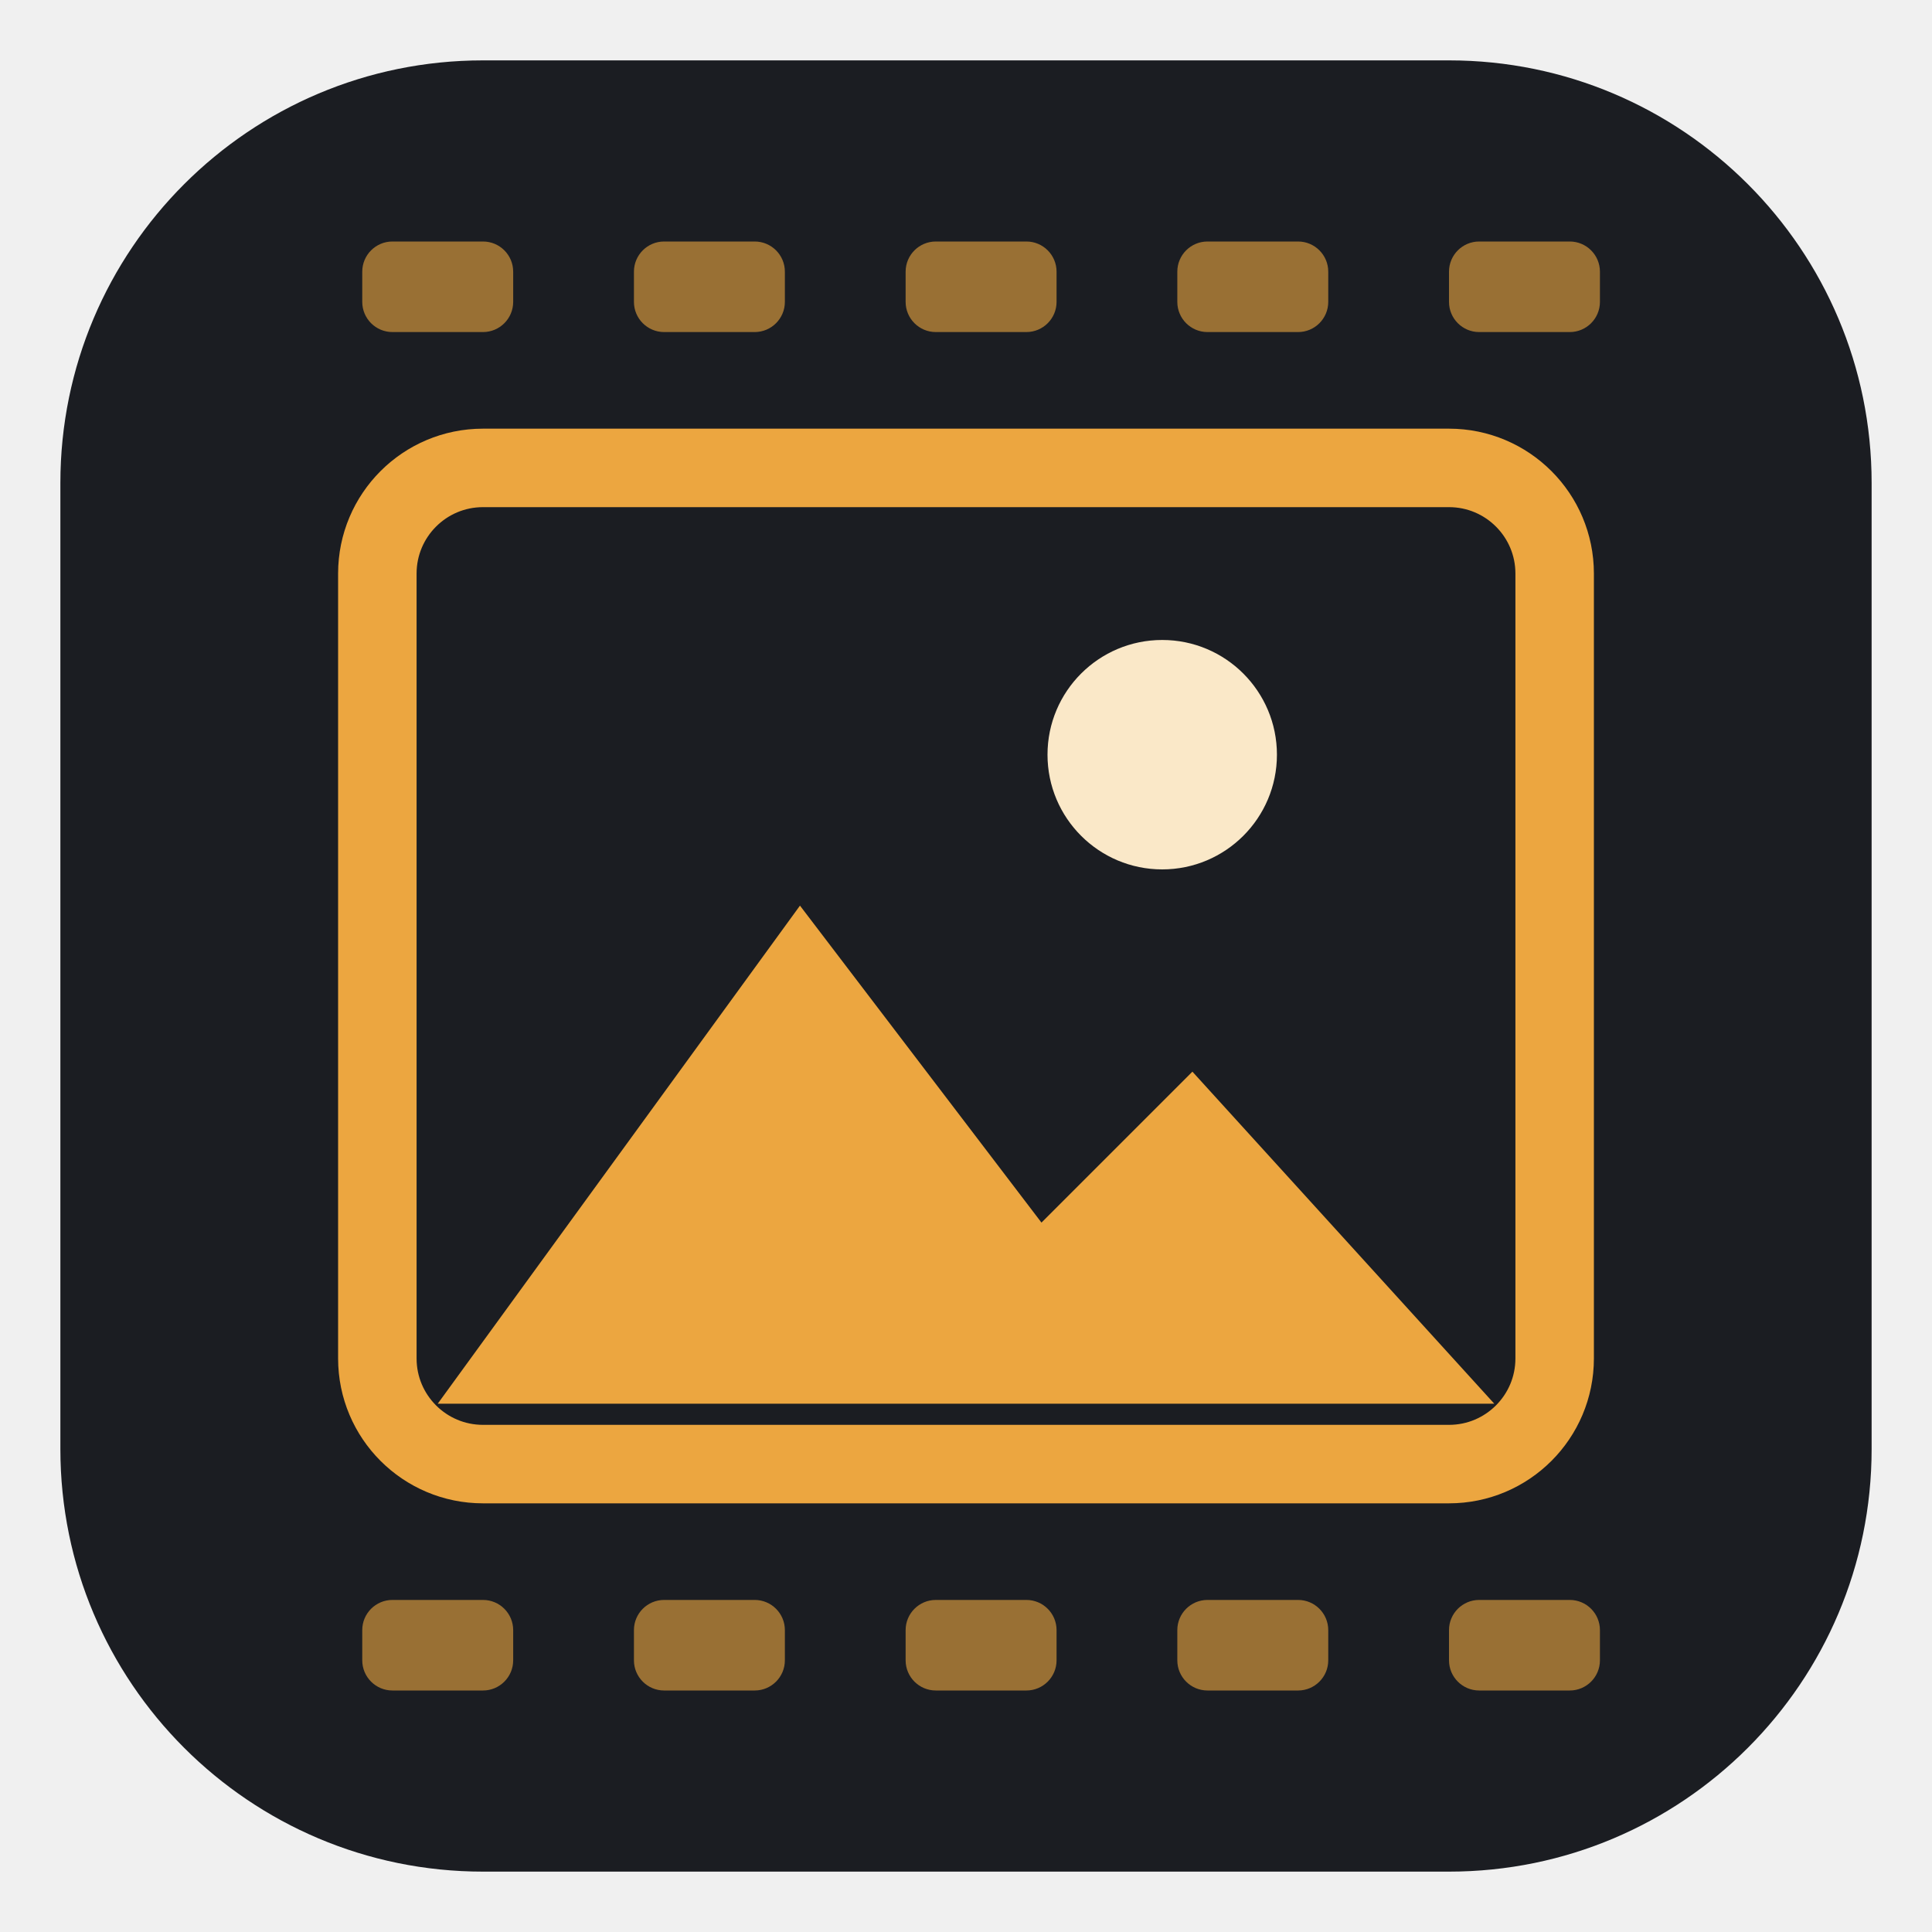
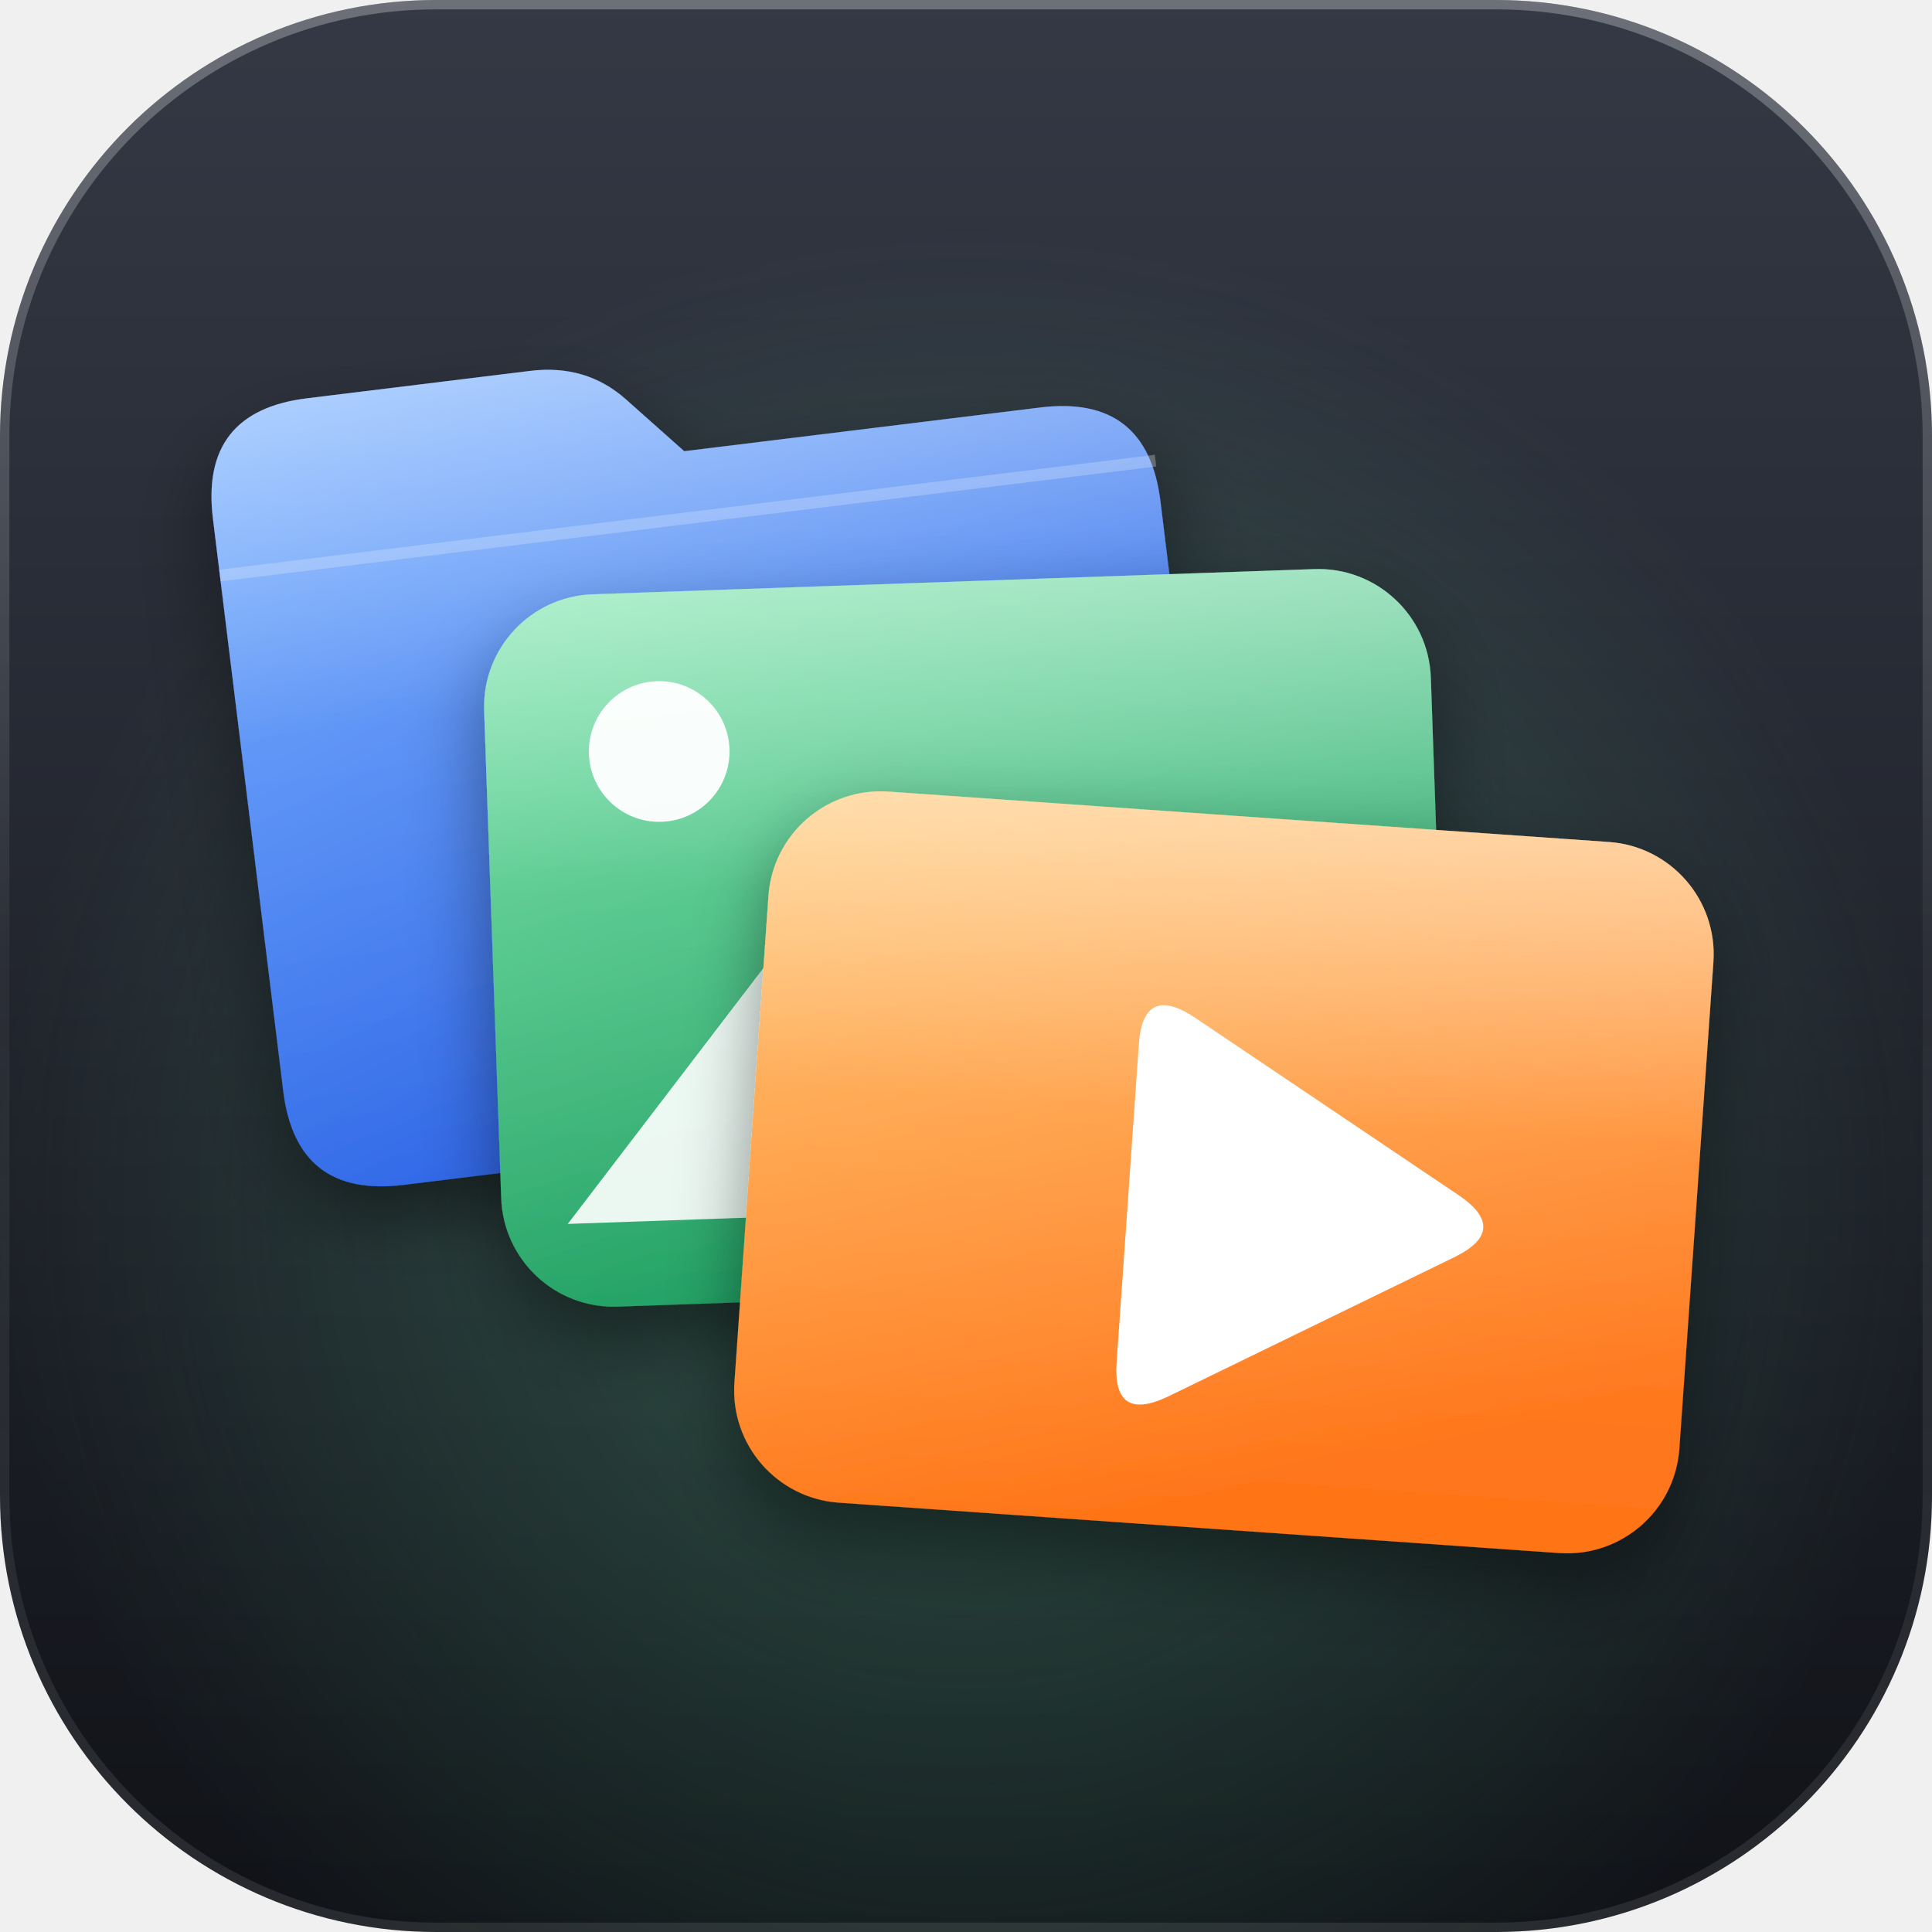
- <svg xmlns="http://www.w3.org/2000/svg" viewBox="0 0 64 64">
-   <rect x="2" y="2" width="60" height="60" rx="14" fill="#1b1d22" />
-   <g fill="#eca640" opacity="0.6">
-     <rect x="12" y="8" width="5" height="3" rx="1" />
-     <rect x="21" y="8" width="5" height="3" rx="1" />
-     <rect x="30" y="8" width="5" height="3" rx="1" />
-     <rect x="39" y="8" width="5" height="3" rx="1" />
-     <rect x="48" y="8" width="5" height="3" rx="1" />
-     <rect x="12" y="53" width="5" height="3" rx="1" />
-     <rect x="21" y="53" width="5" height="3" rx="1" />
-     <rect x="30" y="53" width="5" height="3" rx="1" />
-     <rect x="39" y="53" width="5" height="3" rx="1" />
-     <rect x="48" y="53" width="5" height="3" rx="1" />
+ <svg xmlns="http://www.w3.org/2000/svg" viewBox="100 100 824 824">
+   <defs>
+     <linearGradient id="body" x1="0" y1="0" x2="0" y2="1">
+       <stop offset="0" stop-color="#343945" />
+       <stop offset="1" stop-color="#101217" />
+     </linearGradient>
+     <linearGradient id="rim" x1="0" y1="0" x2="0" y2="1">
+       <stop offset="0" stop-color="#ffffff" stop-opacity="0.28" />
+       <stop offset="0.5" stop-color="#ffffff" stop-opacity="0.04" />
+       <stop offset="1" stop-color="#ffffff" stop-opacity="0.10" />
+     </linearGradient>
+     <radialGradient id="glow" cx="0.5" cy="0.62" r="0.5">
+       <stop offset="0" stop-color="#5fd39a" stop-opacity="0.30" />
+       <stop offset="1" stop-color="#5fd39a" stop-opacity="0" />
+     </radialGradient>
+     <linearGradient id="blue" x1="0" y1="0" x2="0.4" y2="1">
+       <stop offset="0" stop-color="#6aa8ff" />
+       <stop offset="1" stop-color="#2d63e6" />
+     </linearGradient>
+     <linearGradient id="green" x1="0" y1="0" x2="0.4" y2="1">
+       <stop offset="0" stop-color="#6fe2a4" />
+       <stop offset="1" stop-color="#1f9d61" />
+     </linearGradient>
+     <linearGradient id="orange" x1="0" y1="0" x2="0.4" y2="1">
+       <stop offset="0" stop-color="#ffc46b" />
+       <stop offset="1" stop-color="#ff7417" />
+     </linearGradient>
+     <linearGradient id="sheen" x1="0" y1="0" x2="0" y2="1">
+       <stop offset="0" stop-color="#ffffff" stop-opacity="0.45" />
+       <stop offset="0.42" stop-color="#ffffff" stop-opacity="0.08" />
+       <stop offset="1" stop-color="#ffffff" stop-opacity="0" />
+     </linearGradient>
+     <filter id="card" x="-30%" y="-30%" width="160%" height="170%">
+       <feDropShadow dx="0" dy="14" stdDeviation="16" flood-color="#000" flood-opacity="0.42" />
+     </filter>
+     <clipPath id="squircle">
+       <rect x="100" y="100" width="824" height="824" rx="186" />
+     </clipPath>
+   </defs>
+   <rect x="100" y="100" width="824" height="824" rx="186" fill="url(#body)" />
+   <g clip-path="url(#squircle)">
+     <rect x="100" y="100" width="824" height="824" fill="url(#glow)" />
  </g>
-   <rect x="12.5" y="15.5" width="39" height="33" rx="3.5" fill="none" stroke="#eca640" stroke-width="2.6" />
-   <circle cx="38.5" cy="25" r="3.8" fill="#fae8c8" />
-   <path d="M14.5 46.5 26.5 30l8 10.5 5-5 10 11z" fill="#eca640" />
+   <rect x="102" y="102" width="820" height="820" rx="184" fill="none" stroke="url(#rim)" stroke-width="4" />
+   <g transform="rotate(-7 402 400)" filter="url(#card)">
+     <path d="M202 296 q0-46 46-46 h96 q24 0 39 17 l22 25 h153 q46 0 46 46 v204 q0 46-46 46 h-310 q-46 0-46-46z" fill="url(#blue)" />
+     <path d="M202 296 q0-46 46-46 h96 q24 0 39 17 l22 25 h153 q46 0 46 46 v204 q0 46-46 46 h-310 q-46 0-46-46z" fill="url(#sheen)" />
+     <rect x="202" y="318" width="402" height="5" fill="#ffffff" fill-opacity="0.22" />
+   </g>
+   <g transform="rotate(-2 512 500)" filter="url(#card)">
+     <rect x="310" y="348" width="404" height="304" rx="48" fill="url(#green)" />
+     <rect x="310" y="348" width="404" height="304" rx="48" fill="url(#sheen)" />
+     <circle cx="384" cy="416" r="30" fill="#ffffff" fill-opacity="0.95" />
+     <path d="M338 616 l92-112 l58 68 l38-42 l74 86z" fill="#ffffff" fill-opacity="0.9" />
+   </g>
+   <g transform="rotate(4 622 600)" filter="url(#card)">
+     <rect x="420" y="448" width="404" height="304" rx="48" fill="url(#orange)" />
+     <rect x="420" y="448" width="404" height="304" rx="48" fill="url(#sheen)" />
+     <path d="M582 548 q0-26 23-13 l118 68 q22 13 0 26 l-118 68 q-23 13-23-13z" fill="#ffffff" />
+   </g>
</svg>
